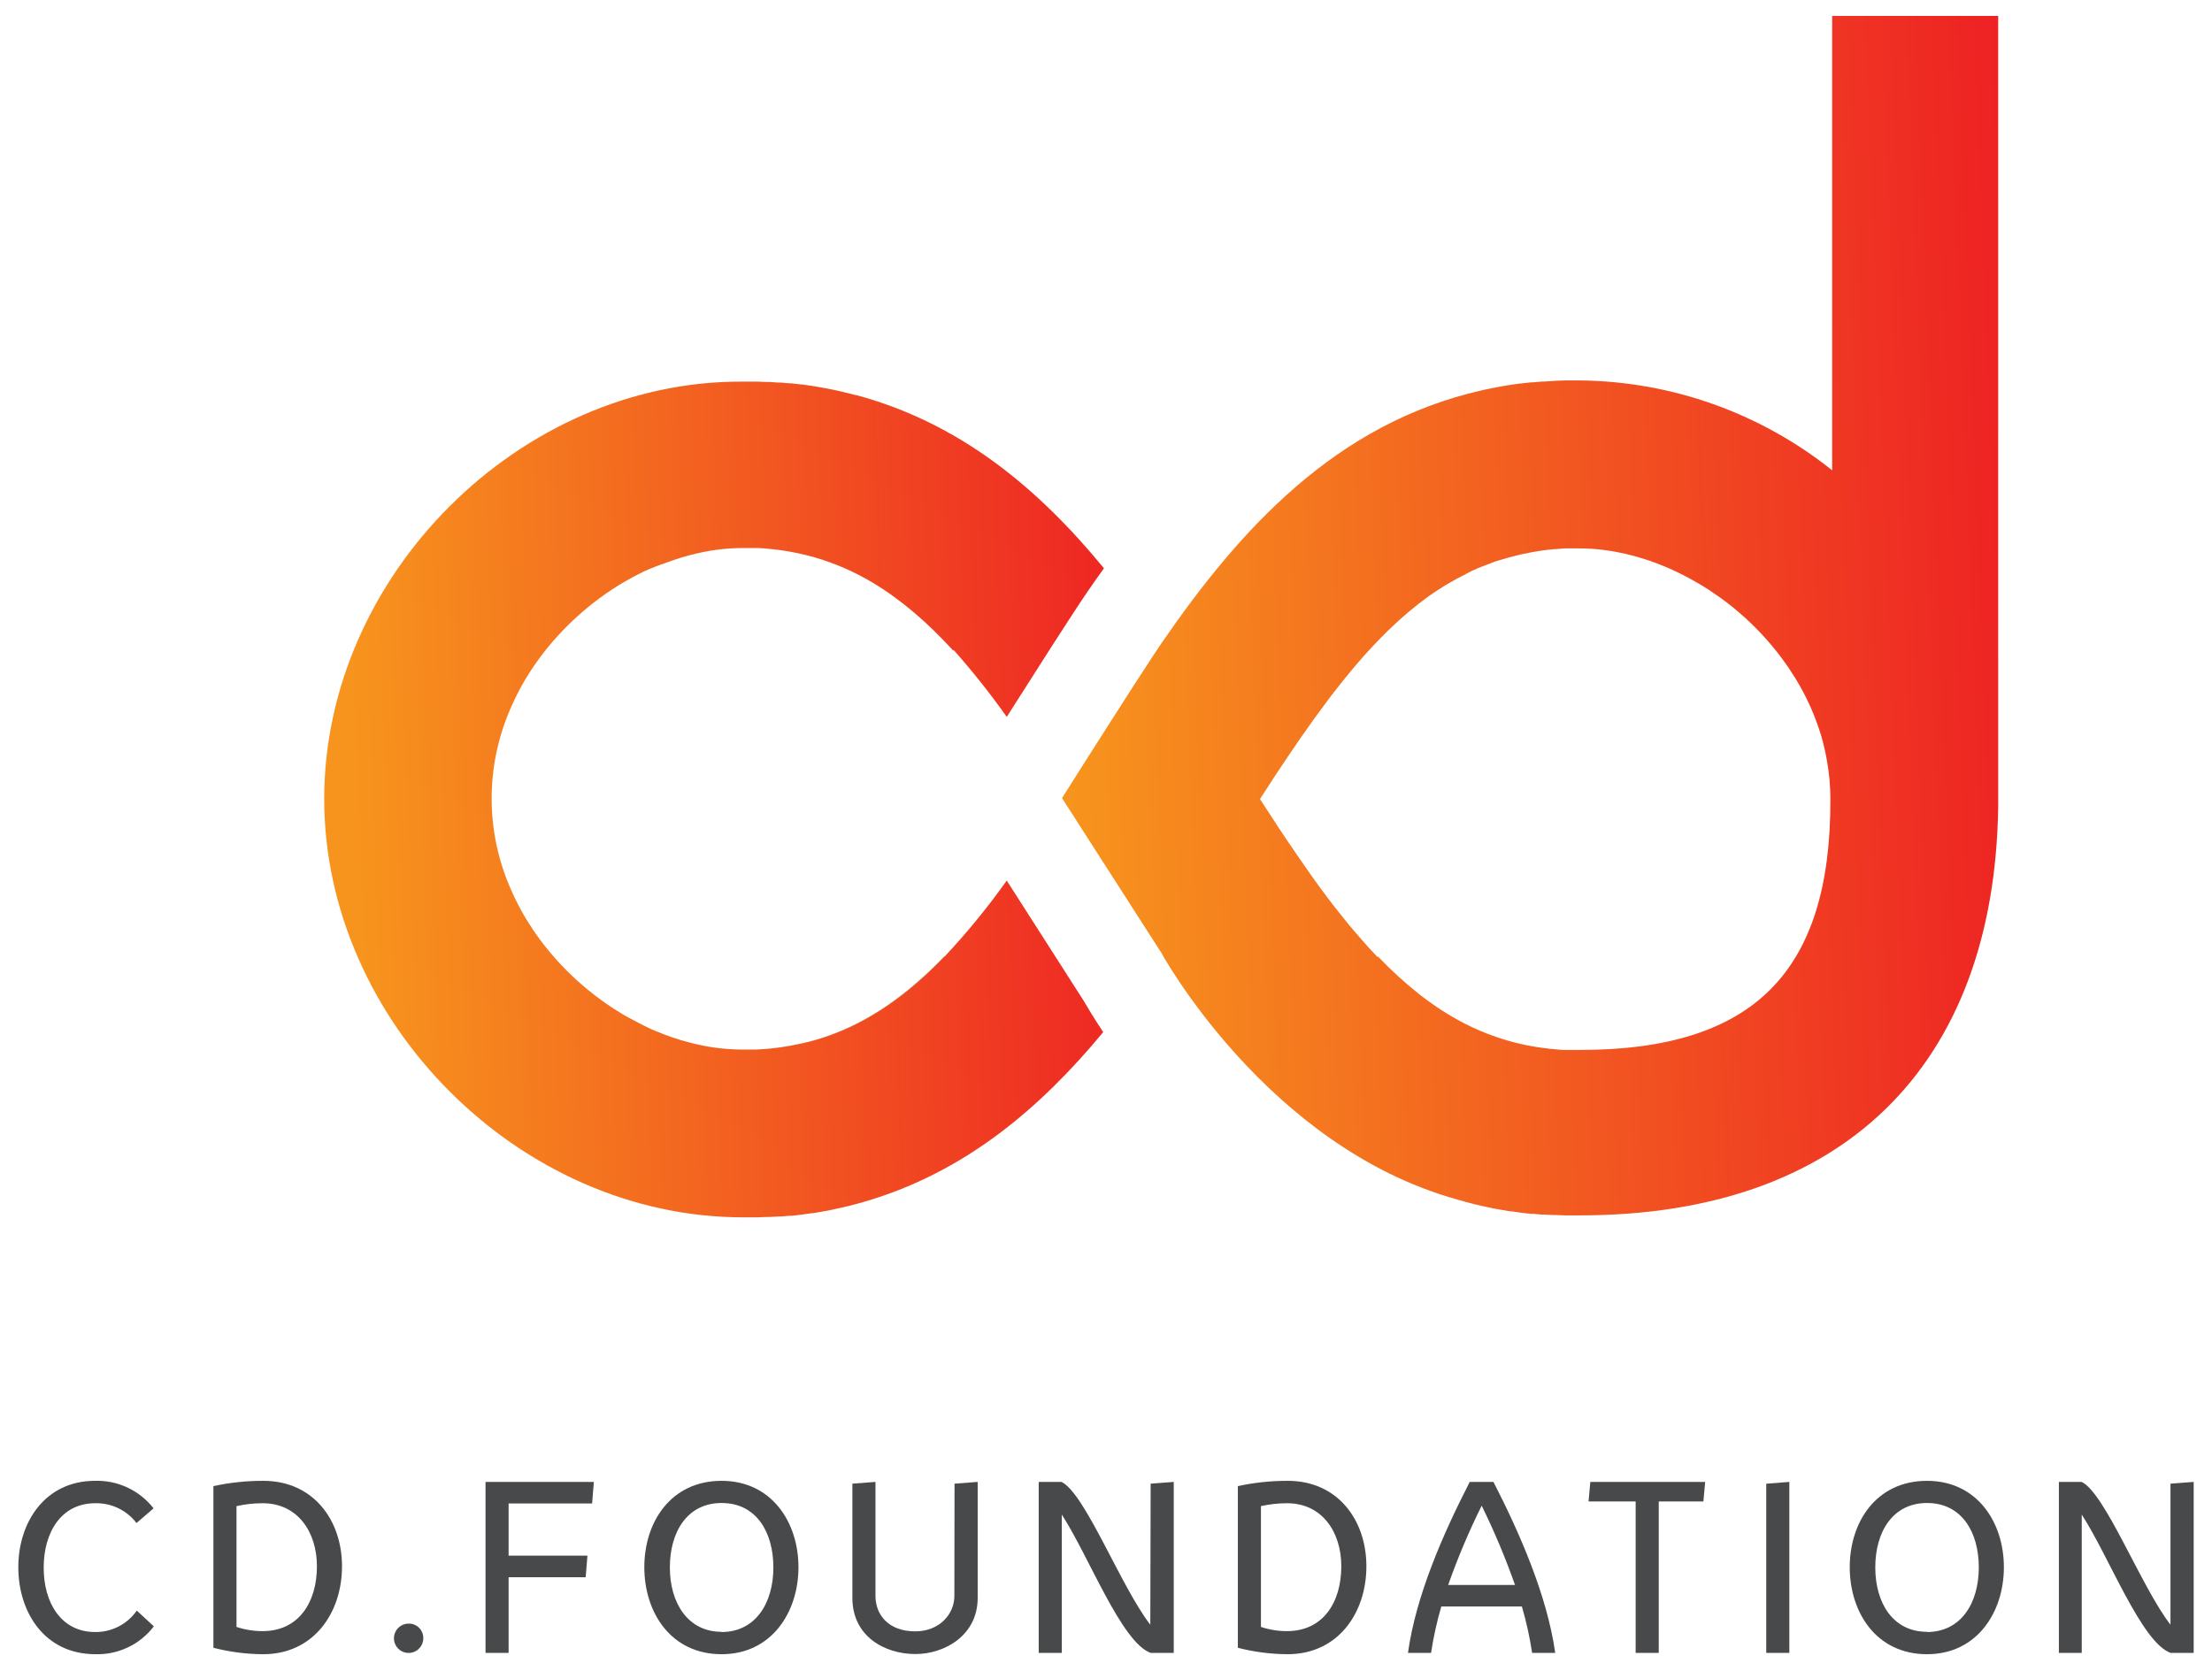
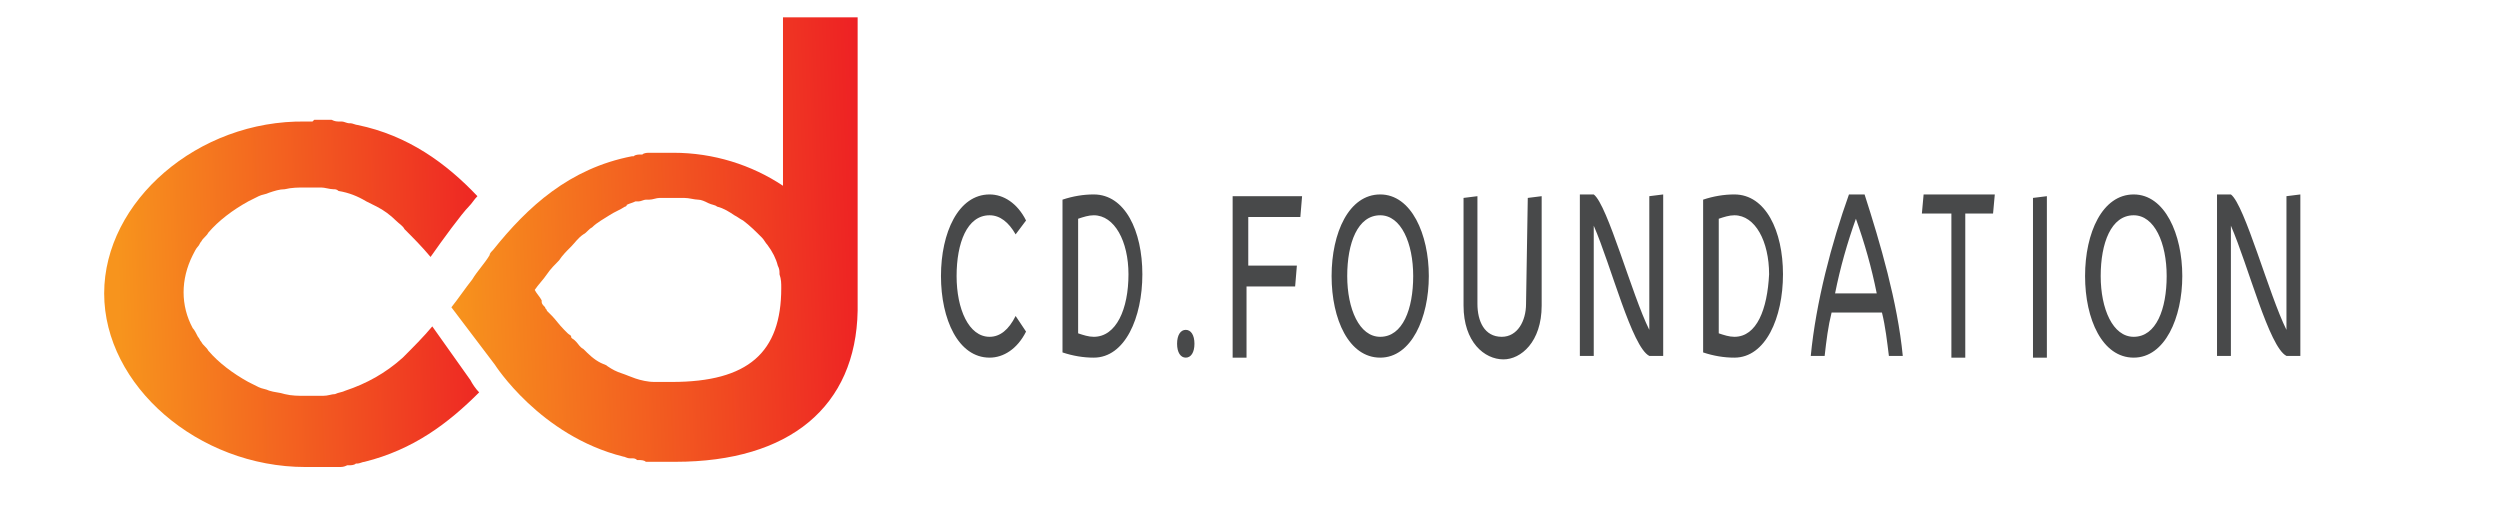
- <svg xmlns="http://www.w3.org/2000/svg" xmlns:xlink="http://www.w3.org/1999/xlink" id="Layer_1" data-name="Layer 1" viewBox="0 0 388.9 293.71">
-   <defs>
-     <style>.cls-1{fill:#48494a;}.cls-2{fill:#c49a6c;}.cls-3{fill:url(#linear-gradient);}.cls-4{fill:url(#linear-gradient-2);}.cls-5{fill:url(#linear-gradient-3);}.cls-6{fill:url(#linear-gradient-4);}.cls-7{fill:url(#linear-gradient-5);}</style>
-     <linearGradient id="linear-gradient" x1="208.87" y1="137.52" x2="62.58" y2="143.07" gradientUnits="userSpaceOnUse">
-       <stop offset="0" stop-color="#ed1c24" />
-       <stop offset="1" stop-color="#f7941d" />
-     </linearGradient>
-     <linearGradient id="linear-gradient-2" x1="210.54" y1="181.6" x2="64.26" y2="187.16" xlink:href="#linear-gradient" />
-     <linearGradient id="linear-gradient-3" x1="207.93" y1="112.86" x2="61.65" y2="118.42" xlink:href="#linear-gradient" />
-     <linearGradient id="linear-gradient-4" x1="207.2" y1="93.5" x2="60.91" y2="99.05" xlink:href="#linear-gradient" />
-     <linearGradient id="linear-gradient-5" x1="363.55" y1="105.98" x2="187.01" y2="112.92" xlink:href="#linear-gradient" />
-   </defs>
-   <path class="cls-1" d="M16.74,287c-6,0-9.06-5.15-9.06-11.32s3.05-11.33,9.06-11.33A8.87,8.87,0,0,1,24,267.83l3-2.58a12.58,12.58,0,0,0-10.31-4.84c-8.71,0-13.47,7.22-13.47,15.19s4.65,15.3,13.55,15.3A12.48,12.48,0,0,0,27.05,286l-3-2.77A8.8,8.8,0,0,1,16.74,287Z" />
-   <path class="cls-1" d="M46.3,260.41a40.82,40.82,0,0,0-8.78.93v28.43a35.92,35.92,0,0,0,8.75,1.13c8.9,0,13.86-7.3,13.86-15.46S55.05,260.41,46.3,260.41Zm-.11,26.43a14.21,14.21,0,0,1-4.61-.74V264.86a21,21,0,0,1,4.61-.51c6.09,0,9.53,5,9.53,11.09C55.72,281.77,52.51,286.84,46.19,286.84Z" />
-   <path class="cls-1" d="M71.92,285.52a2.58,2.58,0,1,0,2.5,2.53A2.52,2.52,0,0,0,71.92,285.52Z" />
-   <polygon class="cls-1" points="85.36 290.67 89.42 290.67 89.42 277.36 102.97 277.36 103.28 273.57 89.42 273.57 89.42 264.39 104.1 264.39 104.41 260.6 85.36 260.6 85.36 290.67" />
-   <path class="cls-1" d="M126.87,260.41c-8.94,0-13.59,7.26-13.59,15.19s4.65,15.3,13.59,15.3c8.75,0,13.51-7.34,13.51-15.3S135.62,260.41,126.87,260.41Zm0,26.55c-6,0-9.1-5.15-9.1-11.32s3-11.33,9.1-11.33,9.1,5.12,9.1,11.33S132.88,287,126.83,287Z" />
-   <path class="cls-1" d="M167.79,280.67c0,3.17-2.61,6.21-6.87,6.21-4.8,0-7-3-7-6.21V260.6l-4.06.31V281c0,6.75,5.66,9.87,11.09,9.87,5.12,0,10.94-3.27,10.94-9.87V260.6l-4.07.31Z" />
-   <path class="cls-1" d="M202.24,285.71c-5.12-6.56-11.48-23.15-15.62-25.11h-4v30.07h4.06l0-24.33c4.8,7.42,10.5,22.49,15.62,24.33h4.06V260.6l-4.06.31Z" />
-   <path class="cls-1" d="M226.41,260.41a40.75,40.75,0,0,0-8.78.93v28.43a35.9,35.9,0,0,0,8.74,1.13c8.91,0,13.86-7.3,13.86-15.46S235.16,260.41,226.41,260.41Zm-.12,26.43a14.2,14.2,0,0,1-4.6-.74V264.86a20.93,20.93,0,0,1,4.6-.51c6.1,0,9.53,5,9.53,11.09C235.82,281.77,232.62,286.84,226.29,286.84Z" />
-   <path class="cls-1" d="M258.4,260.6c-4.69,9.14-9.46,20-10.86,30.07h4.06a62.59,62.59,0,0,1,1.8-8.16h14.17a62.59,62.59,0,0,1,1.8,8.16h4.06c-1.41-10-6.17-20.93-10.86-30.07Zm-3.79,18.12a123.62,123.62,0,0,1,5.89-13.94,129.23,129.23,0,0,1,5.86,13.94Z" />
-   <polygon class="cls-1" points="279.29 264.04 287.57 264.04 287.57 290.67 291.63 290.67 291.63 264.04 299.48 264.04 299.79 260.6 279.6 260.6 279.29 264.04" />
-   <polygon class="cls-1" points="310.53 290.67 314.59 290.67 314.59 260.6 310.53 260.92 310.53 290.67" />
-   <path class="cls-1" d="M338.8,260.41c-8.94,0-13.59,7.26-13.59,15.19s4.65,15.3,13.59,15.3c8.75,0,13.51-7.34,13.51-15.3S347.55,260.41,338.8,260.41Zm0,26.55c-6.05,0-9.1-5.15-9.1-11.32s3-11.33,9.1-11.33,9.1,5.12,9.1,11.33S344.82,287,338.76,287Z" />
-   <path class="cls-1" d="M381.6,260.91v24.8c-5.11-6.56-11.48-23.15-15.62-25.11h-4v30.07H366l0-24.33c4.81,7.42,10.51,22.49,15.62,24.33h4.06V260.6Z" />
-   <path class="cls-2" d="M137.17,184.19c1.42-.19,2.8-.44,4.15-.76s2.66-.69,4-1.12c7.72-2.62,14.41-7.41,20.81-14.07l-.08-.1C157.5,177,148.49,182.64,137.17,184.19Z" />
-   <path class="cls-3" d="M177,154.85a127.34,127.34,0,0,1-10.95,13.39c-6.4,6.66-13.09,11.45-20.81,14.07-1.29.43-2.61.81-4,1.12s-2.73.57-4.15.76c-.47.07-.94.13-1.42.18l-.77.07c-.61.05-1.22.1-1.84.13h-.37c-.73,0-1.47,0-2.22,0a35.73,35.73,0,0,1-7.76-.88A42.19,42.19,0,0,1,117,182c-1.29-.49-2.56-1-3.82-1.65s-2.5-1.28-3.72-2a50.23,50.23,0,0,1-14.44-13c-.87-1.17-1.69-2.39-2.46-3.64-.38-.63-.74-1.26-1.09-1.91a43.89,43.89,0,0,1-1.91-4,39.44,39.44,0,0,1,0-30.75,43.89,43.89,0,0,1,1.91-4c.35-.65.71-1.28,1.09-1.91.77-1.25,1.59-2.47,2.46-3.64a50.41,50.41,0,0,1,14.44-13c1.22-.72,2.46-1.39,3.72-2A41.13,41.13,0,0,1,117,99a42.19,42.19,0,0,1,5.83-1.75,35.73,35.73,0,0,1,7.76-.88c.73,0,1.46,0,2.18,0h.46c.61,0,1.22.08,1.82.13l.88.09.86.1c1.52.2,3,.47,4.45.81.72.17,1.43.36,2.13.56a43.21,43.21,0,0,1,10,4.37c1.26.75,2.49,1.56,3.71,2.44a62.88,62.88,0,0,1,7.08,6q1.72,1.68,3.43,3.54l.07-.11A134.56,134.56,0,0,1,177,126.07c4.59-7.24,11.53-18.12,14-21.73,1-1.45,2-2.92,3.09-4.4C182.66,86,168.91,74.42,150.54,69.48l-.13,0c-.89-.24-1.78-.46-2.69-.67l-.38-.09c-.88-.19-1.77-.37-2.66-.53l-.53-.1c-1-.18-2.09-.34-3.16-.48l-.12,0c-.58-.08-1.16-.14-1.75-.2l-.33,0-1.58-.14-.48,0-1.48-.1-.57,0-1.5-.06-.56,0-2.07,0C91.34,66.9,57,101.28,57,140.48s34.38,73.59,73.59,73.59l2.06,0,.59,0,1.46-.06.62,0,1.41-.08.57,0,1.44-.13.48,0,1.53-.18.35-.05,1.66-.23.18,0c1-.16,2-.34,3-.53l.55-.12c.81-.17,1.61-.35,2.41-.54l.49-.12c.85-.22,1.7-.44,2.54-.69l.2-.06c17.5-5.13,30.75-16.37,41.83-29.78-1.72-2.59-2.87-4.53-3.41-5.47Z" />
-   <path class="cls-4" d="M133,184.58h.19c.62,0,1.23-.08,1.84-.13-.61.05-1.22.1-1.85.13Z" />
-   <polygon class="cls-5" points="167.59 114.34 167.52 114.45 167.52 114.45 167.59 114.34" />
-   <path class="cls-6" d="M133,96.39h-.23c-.72,0-1.45,0-2.18,0,.73,0,1.46,0,2.18,0Z" />
-   <path class="cls-7" d="M322.12,2.8V82.71a72.19,72.19,0,0,0-44.4-15.81l-2.07,0-.56,0-1.5.06L273,67l-1.48.1-.48,0-1.58.14-.33,0c-.59.06-1.17.12-1.75.2l-.13,0c-1.06.13-2.11.3-3.15.48l-.53.1c-.9.16-1.78.34-2.66.53l-.38.09c-25.62,5.79-42.49,24.32-56.41,44.59h0c-.59.86-1.14,1.73-1.72,2.59-1.9,2.89-4.61,7.11-7.29,11.31-3.52,5.51-7,11-8.39,13.22l17.41,27.13h0s18.57,34.16,52.07,43.46l.2.06c.84.25,1.69.47,2.54.69l.49.12c.79.2,1.6.37,2.41.54l.55.12c1,.19,2,.37,3,.53l.18,0,1.66.23.35.05,1.53.18.48,0,1.44.13.57,0,1.41.08.62,0,1.46.06.59,0,2.06,0c46.18,0,72.9-26.14,73.57-71.81h0V2.8Zm-44.4,181.84c-.75,0-1.49,0-2.22,0l-.37,0c-.62,0-1.23-.08-1.84-.13l-.77-.07c-.48-.05-.95-.11-1.42-.18a41.43,41.43,0,0,1-8.08-1.92,41.88,41.88,0,0,1-5.6-2.39,47.1,47.1,0,0,1-5.28-3.18c-.85-.59-1.7-1.21-2.54-1.87a69.56,69.56,0,0,1-7.33-6.69l-.08.1h0c-1.06-1.1-2.1-2.27-3.15-3.47-.13-.14-.25-.3-.38-.45-.53-.61-1.06-1.22-1.59-1.87s-.95-1.18-1.42-1.77-.75-.93-1.13-1.42c-1.7-2.19-3.39-4.51-5.11-7-.59-.84-1.18-1.71-1.78-2.58-.32-.48-.65-1-1-1.46-.57-.86-1.15-1.7-1.73-2.58l-.3-.46c-1-1.53-2-3.11-3.08-4.73q2.49-3.89,4.91-7.48c1.61-2.39,3.2-4.69,4.78-6.87s3.14-4.26,4.72-6.23,3.14-3.82,4.73-5.56q1.71-1.86,3.43-3.54c1.16-1.13,2.32-2.19,3.51-3.19s2.37-1.93,3.59-2.81a48.62,48.62,0,0,1,6.54-3.9c.28-.14.56-.31.85-.45l.19-.1c1.19-.55,2.4-1,3.63-1.46l.41-.17c.23-.07.47-.12.7-.2.92-.3,1.87-.57,2.82-.8l1.16-.29c1.31-.28,2.64-.53,4-.71l.86-.1.88-.09c.6,0,1.21-.1,1.82-.13l.46,0c.72,0,1.45,0,2.18,0a35.82,35.82,0,0,1,3.86.22,40.53,40.53,0,0,1,5.85,1.14c1.3.36,2.6.78,3.88,1.27a41.13,41.13,0,0,1,3.82,1.65c1.26.61,2.5,1.28,3.72,2s2.42,1.52,3.58,2.35,2.3,1.73,3.4,2.68a49.35,49.35,0,0,1,7.46,8c.87,1.17,1.69,2.39,2.46,3.64a43.11,43.11,0,0,1,4.49,10.06,40,40,0,0,1,1,4.36,38.47,38.47,0,0,1,.6,6.83C321.87,171,308.25,184.64,277.72,184.64Z" />
+ <svg xmlns="http://www.w3.org/2000/svg" version="1.1" id="Layer_1" x="0px" y="0px" viewBox="0 0 144 29.8" style="enable-background:new 0 0 144 29.8;" xml:space="preserve">
+   <style type="text/css">
+ 	.st0{fill:#48494A;}
+ 	.st1{fill:#C49A6C;}
+ 	.st2{fill:url(#SVGID_1_);}
+ 	.st3{fill:url(#SVGID_2_);}
+ 	.st4{fill:url(#SVGID_3_);}
+ 	.st5{fill:url(#SVGID_4_);}
+ </style>
+   <path class="st0" d="M57,19.4c-1.2,0-1.9-1.6-1.9-3.5s0.6-3.5,1.9-3.5c0.6,0,1.1,0.4,1.5,1.1l0.6-0.8c-0.5-1-1.3-1.5-2.1-1.5  c-1.8,0-2.8,2.2-2.8,4.7s1,4.7,2.8,4.7c0.8,0,1.6-0.5,2.1-1.5l-0.6-0.9C58.1,19,57.6,19.4,57,19.4L57,19.4z M63,11.2  c-0.6,0-1.2,0.1-1.8,0.3v8.8c0.6,0.2,1.2,0.3,1.8,0.3c1.8,0,2.8-2.3,2.8-4.8S64.8,11.2,63,11.2L63,11.2z M63,19.4  c-0.3,0-0.6-0.1-0.9-0.2v-6.6c0.3-0.1,0.6-0.2,0.9-0.2c1.2,0,2,1.5,2,3.4C65,17.8,64.3,19.4,63,19.4z M68.3,19  c-0.3,0-0.5,0.3-0.5,0.8s0.2,0.8,0.5,0.8c0.3,0,0.5-0.3,0.5-0.8c0,0,0,0,0,0C68.8,19.3,68.6,19,68.3,19L68.3,19z M71,20.6h0.8v-4.1  h2.8l0.1-1.2h-2.8v-2.8h3l0.1-1.2H71L71,20.6L71,20.6z M79.5,11.2c-1.8,0-2.8,2.2-2.8,4.7s1,4.7,2.8,4.7c1.8,0,2.8-2.3,2.8-4.7  S81.3,11.2,79.5,11.2L79.5,11.2z M79.5,19.4c-1.2,0-1.9-1.6-1.9-3.5s0.6-3.5,1.9-3.5c1.2,0,1.9,1.6,1.9,3.5S80.8,19.4,79.5,19.4  L79.5,19.4z M87.9,17.5c0,1-0.5,1.9-1.4,1.9c-1,0-1.4-0.9-1.4-1.9v-6.2l-0.8,0.1v6.2c0,2.1,1.2,3.1,2.3,3.1c1,0,2.2-1,2.2-3.1v-6.3  l-0.8,0.1L87.9,17.5z M95,19c-1-2-2.4-7.2-3.2-7.8h-0.8v9.3h0.8V13c1,2.3,2.2,7,3.2,7.5h0.8v-9.3L95,11.3L95,19z M99.9,11.2  c-0.6,0-1.2,0.1-1.8,0.3v8.8c0.6,0.2,1.2,0.3,1.8,0.3c1.8,0,2.8-2.3,2.8-4.8S101.7,11.2,99.9,11.2L99.9,11.2z M99.9,19.4  c-0.3,0-0.6-0.1-0.9-0.2v-6.6c0.3-0.1,0.6-0.2,0.9-0.2c1.2,0,2,1.5,2,3.4C101.8,17.8,101.2,19.4,99.9,19.4L99.9,19.4z M106.5,11.2  c-1,2.8-1.9,6.2-2.2,9.3h0.8c0.1-0.9,0.2-1.7,0.4-2.5h2.9c0.2,0.8,0.3,1.7,0.4,2.5h0.8c-0.3-3.1-1.3-6.5-2.2-9.3L106.5,11.2z   M105.7,16.9c0.3-1.5,0.7-2.9,1.2-4.3c0.5,1.4,0.9,2.8,1.2,4.3H105.7z M110.7,12.3h1.7v8.3h0.8v-8.3h1.6l0.1-1.1h-4.1L110.7,12.3  L110.7,12.3z M117.1,20.6h0.8v-9.3l-0.8,0.1V20.6L117.1,20.6z M122.9,11.2c-1.8,0-2.8,2.2-2.8,4.7s1,4.7,2.8,4.7  c1.8,0,2.8-2.3,2.8-4.7S124.7,11.2,122.9,11.2L122.9,11.2z M122.9,19.4c-1.2,0-1.9-1.6-1.9-3.5s0.6-3.5,1.9-3.5  c1.2,0,1.9,1.6,1.9,3.5S124.2,19.4,122.9,19.4L122.9,19.4z M131.7,11.3V19c-1-2-2.4-7.2-3.2-7.8h-0.8v9.3h0.8V13  c1,2.3,2.2,7,3.2,7.5h0.8v-9.3L131.7,11.3z" />
+   <path class="st1" d="M-215.6,89.2c1.4-0.2,2.8-0.4,4.1-0.8s2.7-0.7,4-1.1c7.7-2.6,14.4-7.4,20.8-14.1l-0.1-0.1  C-195.3,82-204.3,87.6-215.6,89.2L-215.6,89.2z" />
+   <linearGradient id="SVGID_1_" gradientUnits="userSpaceOnUse" x1="-142.21" y1="5038.123" x2="-288.49" y2="5043.683" gradientTransform="matrix(1 0 0 1 0 -4951.504)">
+     <stop offset="0" style="stop-color:#ED1C24" />
+     <stop offset="1" style="stop-color:#F7941D" />
+   </linearGradient>
+   <path class="st2" d="M-219.7,89.6h0.2c0.6,0,1.2-0.1,1.8-0.1c-0.6,0.1-1.2,0.1-1.9,0.1H-219.7z" />
+   <linearGradient id="SVGID_2_" gradientUnits="userSpaceOnUse" x1="-144.82" y1="4969.371" x2="-291.1" y2="4974.931" gradientTransform="matrix(1 0 0 1 0 -4951.504)">
+     <stop offset="0" style="stop-color:#ED1C24" />
+     <stop offset="1" style="stop-color:#F7941D" />
+   </linearGradient>
+   <path class="st3" d="M-185.2,19.3l-0.1,0.1L-185.2,19.3z" />
+   <linearGradient id="SVGID_3_" gradientUnits="userSpaceOnUse" x1="29.841" y1="4967.951" x2="6.84" y2="4968.824" gradientTransform="matrix(1 0 0 1 0 -4951.504)">
+     <stop offset="0" style="stop-color:#ED1C24" />
+     <stop offset="1" style="stop-color:#F7941D" />
+   </linearGradient>
+   <path class="st4" d="M24.9,18.8c-0.5,0.6-1.1,1.2-1.7,1.8c-1,0.9-2.1,1.5-3.3,1.9c-0.2,0.1-0.4,0.1-0.6,0.2c-0.2,0-0.4,0.1-0.7,0.1  c-0.1,0-0.1,0-0.2,0l-0.1,0c-0.1,0-0.2,0-0.3,0h-0.4c-0.4,0-0.8,0-1.2-0.1c-0.3-0.1-0.6-0.1-0.9-0.2c-0.2-0.1-0.4-0.1-0.6-0.2  c-0.2-0.1-0.4-0.2-0.6-0.3c-0.9-0.5-1.7-1.1-2.3-1.8c-0.1-0.2-0.3-0.3-0.4-0.5c-0.1-0.1-0.1-0.2-0.2-0.3c-0.1-0.2-0.2-0.4-0.3-0.5  c-0.7-1.3-0.7-2.8,0-4.2c0.1-0.2,0.2-0.4,0.3-0.5c0.1-0.1,0.1-0.2,0.2-0.3c0.1-0.2,0.3-0.3,0.4-0.5c0.6-0.7,1.4-1.3,2.3-1.8  c0.2-0.1,0.4-0.2,0.6-0.3c0.2-0.1,0.4-0.1,0.6-0.2c0.3-0.1,0.6-0.2,0.9-0.2c0.4-0.1,0.8-0.1,1.2-0.1H18c0.1,0,0.2,0,0.3,0l0.1,0  l0.1,0c0.2,0,0.5,0.1,0.7,0.1c0.1,0,0.2,0,0.3,0.1c0.6,0.1,1.1,0.3,1.6,0.6c0.2,0.1,0.4,0.2,0.6,0.3c0.4,0.2,0.8,0.5,1.1,0.8  c0.2,0.2,0.4,0.3,0.5,0.5l0,0c0.5,0.5,1,1,1.5,1.6c0.7-1,1.8-2.5,2.2-2.9c0.2-0.2,0.3-0.4,0.5-0.6c-1.8-1.9-4-3.5-6.9-4.1h0  c-0.1,0-0.3-0.1-0.4-0.1l-0.1,0c-0.1,0-0.3-0.1-0.4-0.1l-0.1,0c-0.2,0-0.3,0-0.5-0.1h0c-0.1,0-0.2,0-0.3,0h-0.1l-0.2,0h-0.1l-0.2,0  h-0.1L18,7h-0.4C11.4,6.9,6,11.6,6,16.9s5.4,10,11.6,10H18l0.2,0h0.1l0.2,0h0.1l0.2,0h0.1l0.2,0l0.1,0l0.3,0h0c0.2,0,0.3,0,0.5-0.1  l0.1,0c0.1,0,0.3,0,0.4-0.1l0.1,0c0.1,0,0.3-0.1,0.4-0.1l0,0c2.8-0.7,4.8-2.2,6.6-4c-0.2-0.2-0.4-0.5-0.5-0.7L24.9,18.8z" />
+   <linearGradient id="SVGID_4_" gradientUnits="userSpaceOnUse" x1="50.844" y1="4964.917" x2="25.883" y2="4965.898" gradientTransform="matrix(1 0 0 1 0 -4951.504)">
+     <stop offset="0" style="stop-color:#ED1C24" />
+     <stop offset="1" style="stop-color:#F7941D" />
+   </linearGradient>
+   <path class="st5" d="M45.1,1v9.7c-1.8-1.2-4-1.9-6.3-1.9h-0.4l-0.2,0l-0.1,0l-0.2,0h-0.1l-0.2,0h0c-0.1,0-0.2,0-0.2,0h0  c-0.1,0-0.3,0-0.4,0.1l-0.1,0c-0.1,0-0.3,0-0.4,0.1l-0.1,0c-3.6,0.7-6,2.9-8,5.4c-0.1,0.1-0.2,0.2-0.2,0.3c-0.3,0.5-0.7,0.9-1,1.4  c-0.4,0.5-0.8,1.1-1.2,1.6l2.5,3.3c0,0,2.6,4.1,7.4,5.3l0,0c0.1,0,0.2,0.1,0.4,0.1l0.1,0c0.1,0,0.2,0,0.3,0.1l0.1,0  c0.1,0,0.3,0,0.4,0.1h0l0.2,0l0,0l0.2,0h0.1l0.2,0h0.1l0.2,0h0.1l0.2,0h0.4c6.6,0,10.4-3.2,10.5-8.7V1H45.1z M38.7,22h-0.4  c-0.1,0-0.2,0-0.3,0l-0.1,0c-0.1,0-0.1,0-0.2,0c-0.4,0-0.8-0.1-1.1-0.2c-0.3-0.1-0.5-0.2-0.8-0.3c-0.3-0.1-0.5-0.2-0.8-0.4  c-0.1-0.1-0.2-0.1-0.4-0.2c-0.4-0.2-0.7-0.5-1-0.8l0,0c-0.2-0.1-0.3-0.3-0.4-0.4c0,0,0,0-0.1-0.1c-0.1-0.1-0.2-0.1-0.2-0.2  s-0.1-0.1-0.2-0.2s-0.1-0.1-0.2-0.2c-0.3-0.3-0.5-0.6-0.7-0.8c-0.1-0.1-0.2-0.2-0.3-0.3c0-0.1-0.1-0.1-0.1-0.2  c-0.1-0.1-0.2-0.2-0.2-0.3l0-0.1c-0.1-0.2-0.3-0.4-0.4-0.6c0.2-0.3,0.5-0.6,0.7-0.9c0.2-0.3,0.5-0.6,0.7-0.8  c0.2-0.3,0.4-0.5,0.7-0.8c0.2-0.2,0.4-0.5,0.7-0.7c0.2-0.1,0.3-0.3,0.5-0.4c0.3-0.3,0.7-0.5,1-0.7c0.3-0.2,0.6-0.3,0.9-0.5  c0,0,0.1,0,0.1-0.1l0,0c0.2-0.1,0.3-0.1,0.5-0.2l0.1,0c0,0,0.1,0,0.1,0c0.1,0,0.3-0.1,0.4-0.1l0.2,0c0.2,0,0.4-0.1,0.6-0.1l0.1,0  l0.1,0c0.1,0,0.2,0,0.3,0h0.4c0.2,0,0.4,0,0.5,0c0.3,0,0.6,0.1,0.8,0.1c0.2,0,0.4,0.1,0.6,0.2c0.2,0.1,0.4,0.1,0.5,0.2  c0.4,0.1,0.7,0.3,1,0.5c0.2,0.1,0.3,0.2,0.5,0.3c0.4,0.3,0.7,0.6,1.1,1c0.1,0.1,0.2,0.3,0.3,0.4c0.3,0.4,0.5,0.8,0.6,1.2  c0.1,0.2,0.1,0.3,0.1,0.5c0.1,0.3,0.1,0.5,0.1,0.8C45,20.3,43.1,22,38.7,22L38.7,22z" />
</svg>
